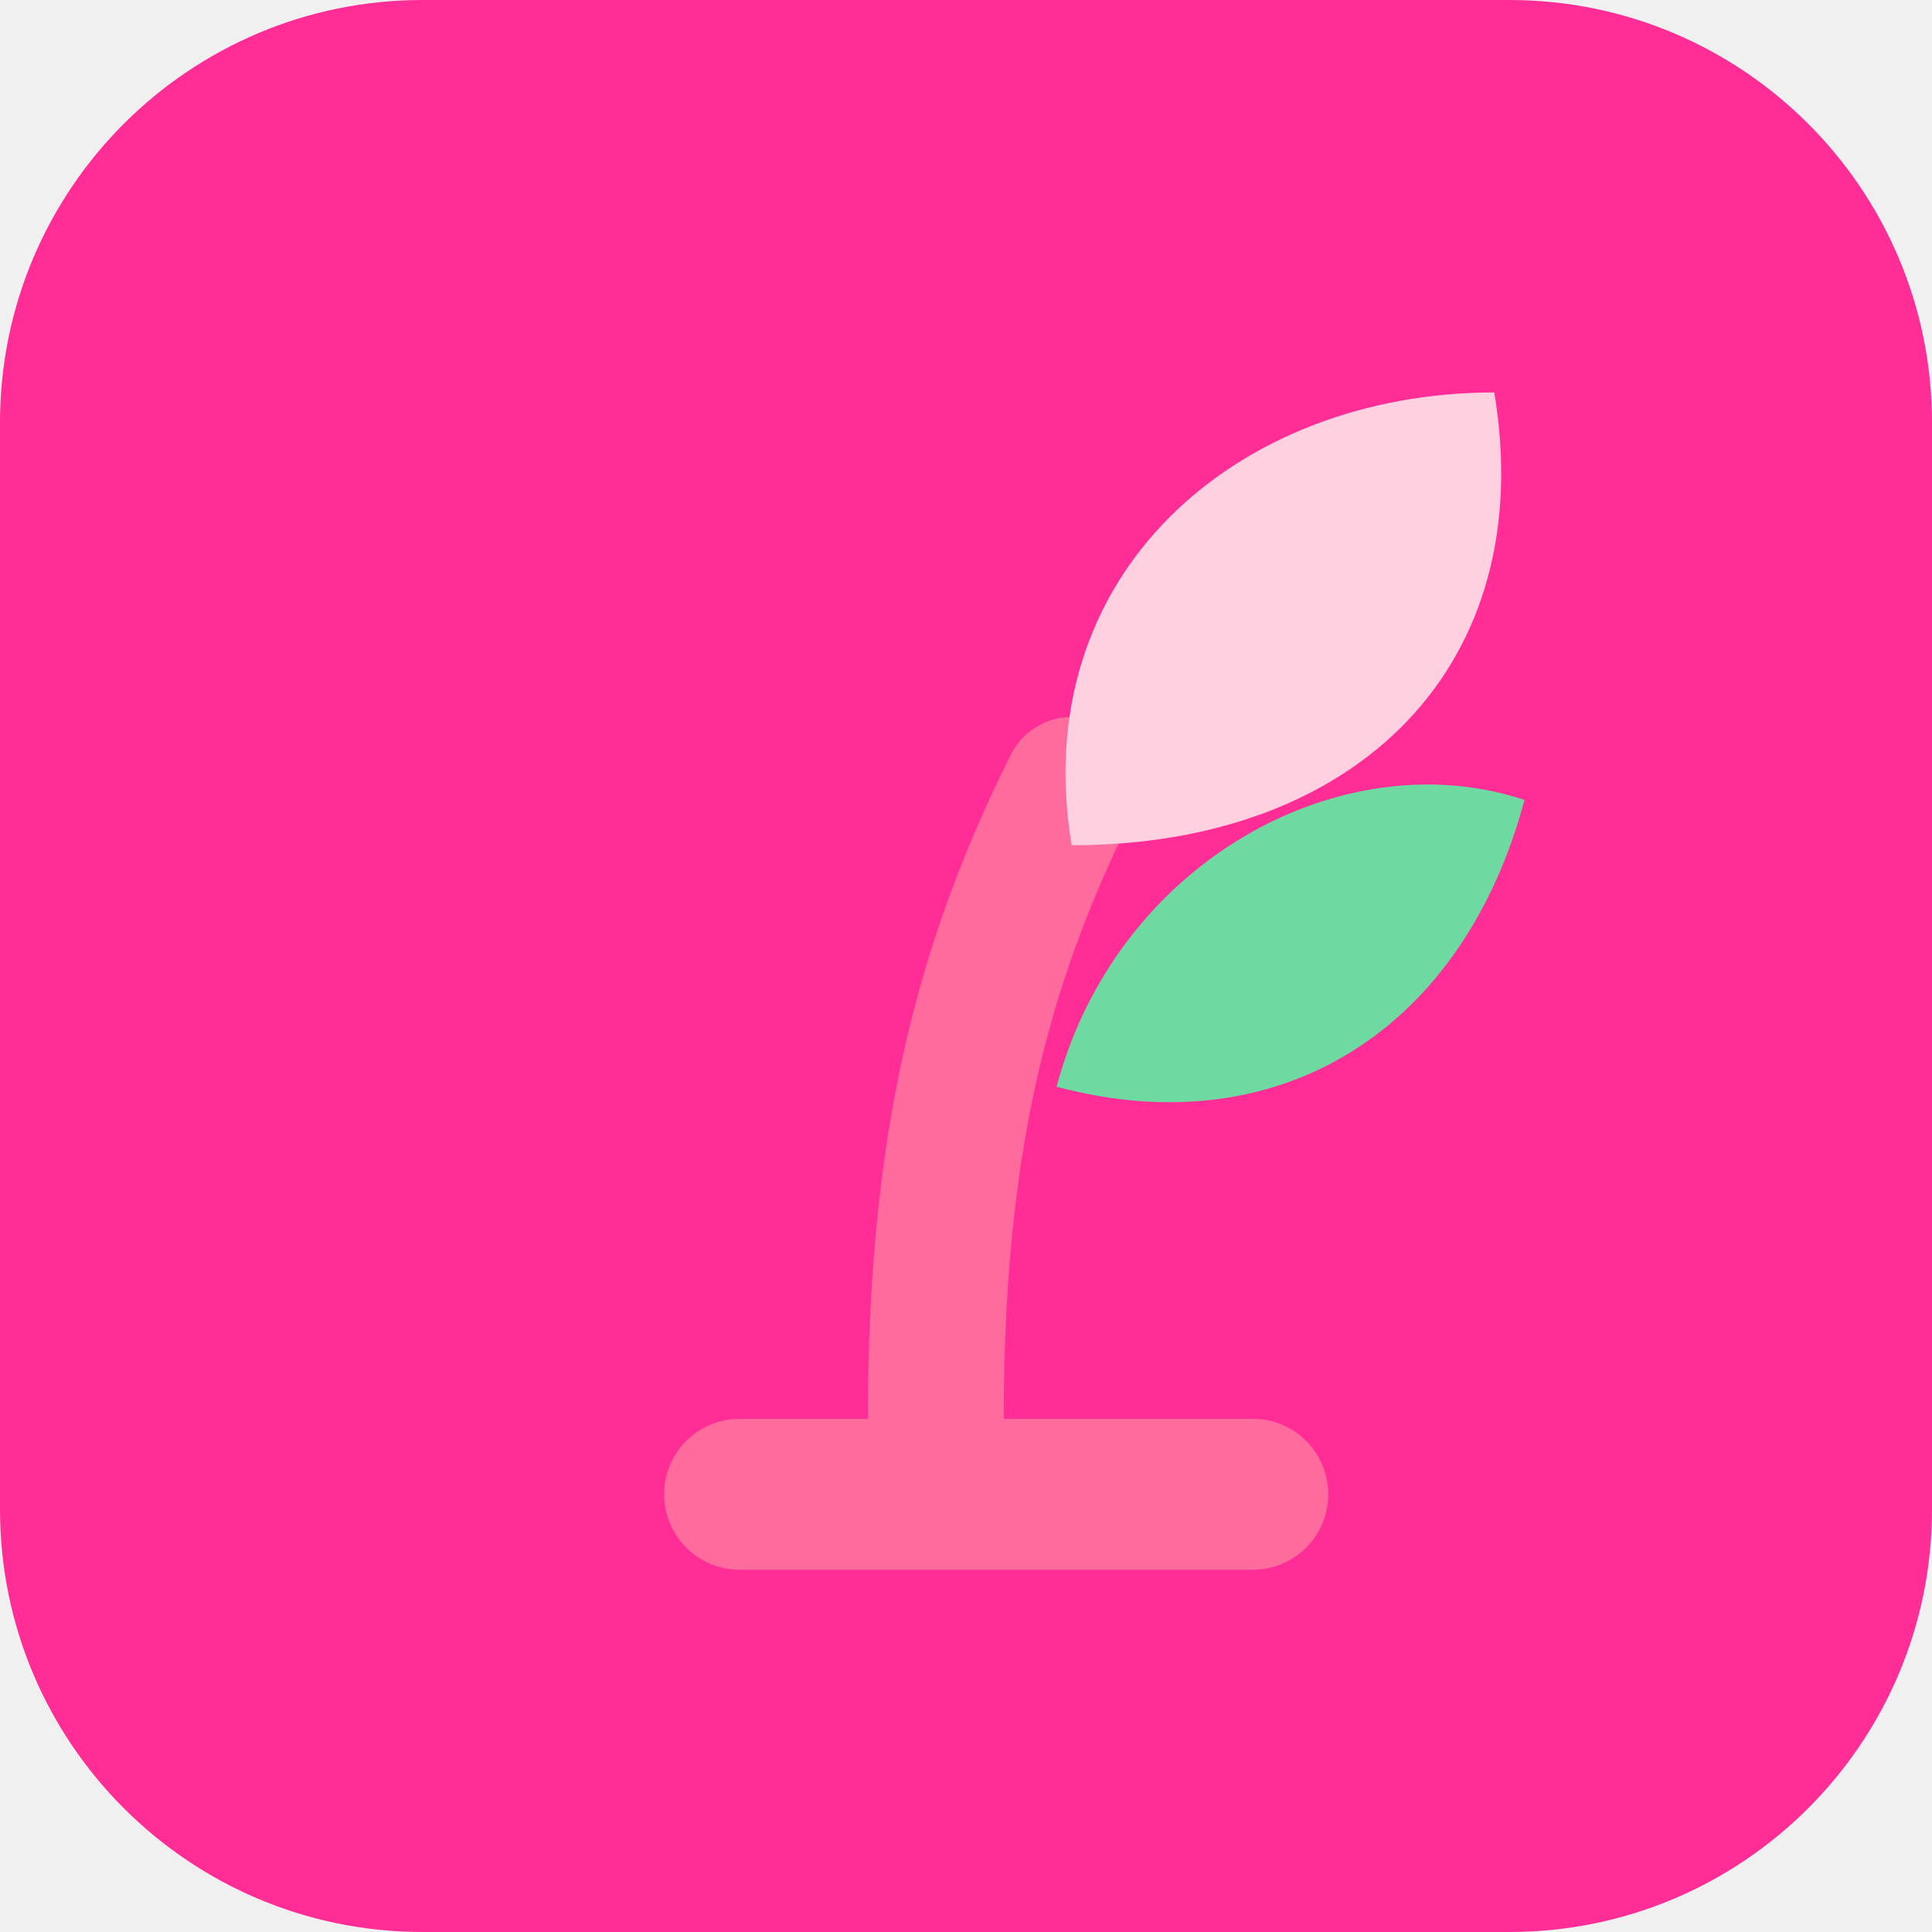
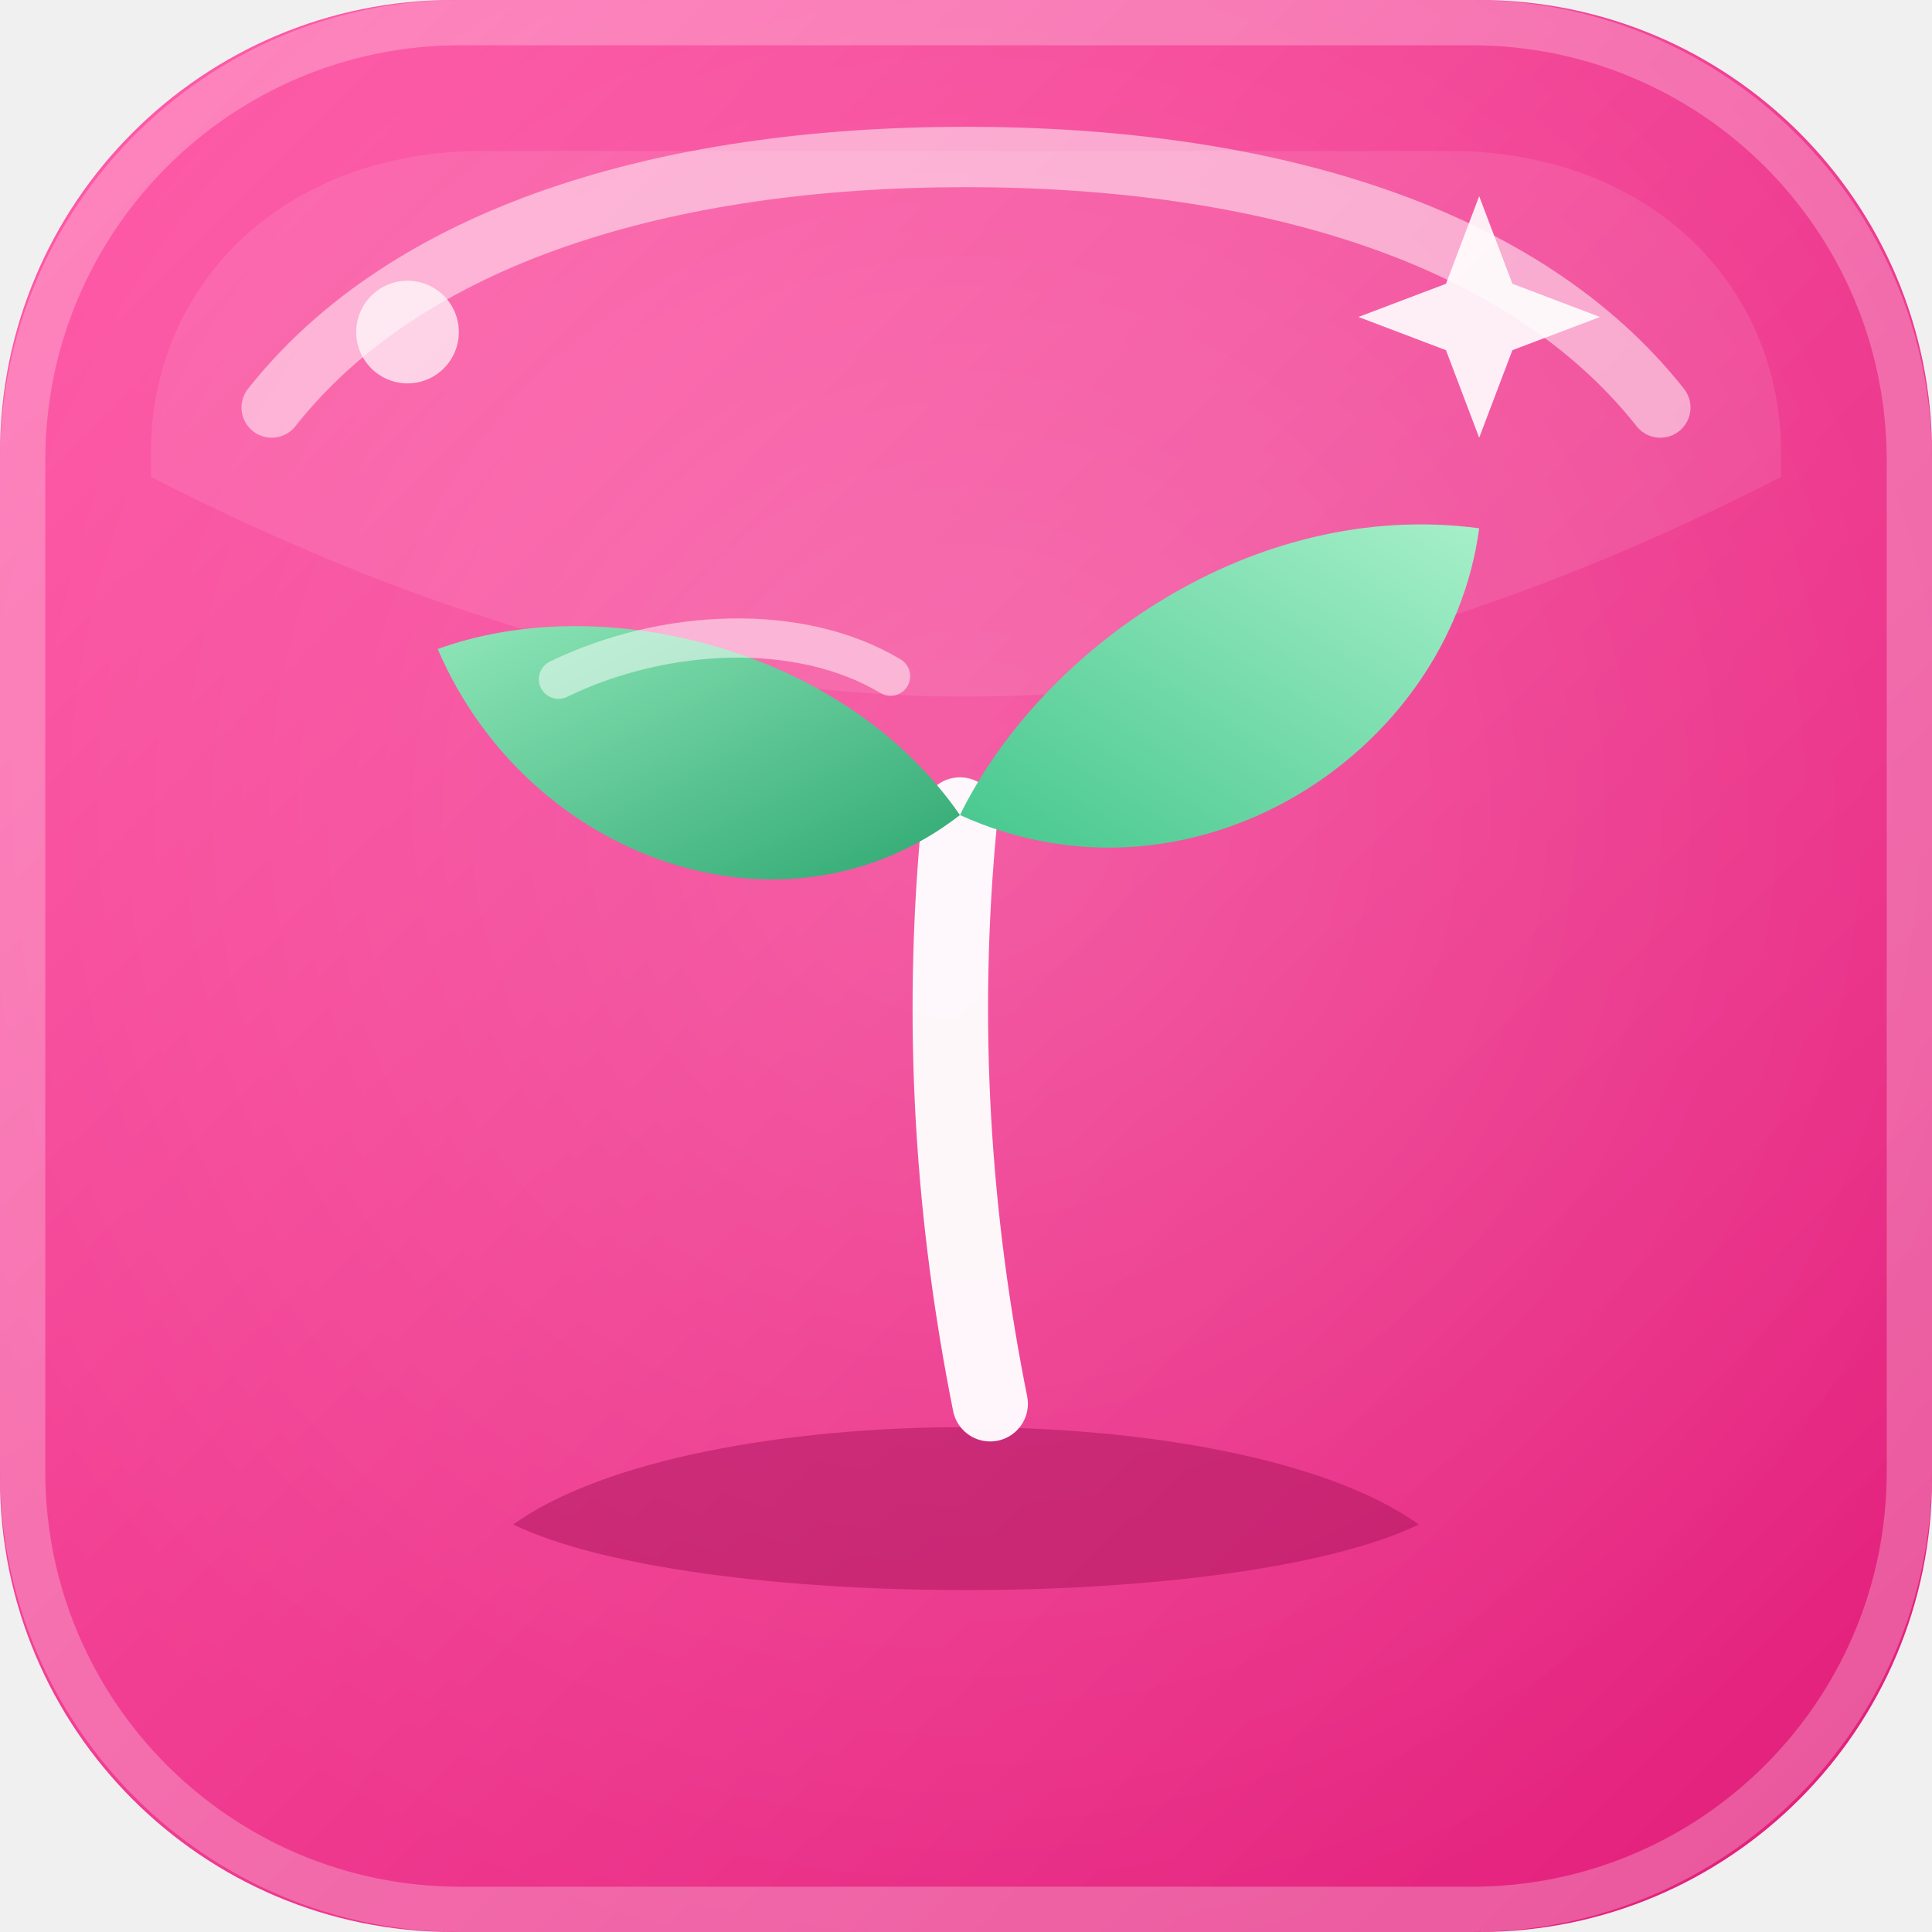
- <svg xmlns="http://www.w3.org/2000/svg" viewBox="0 0 64 64" fill="none">
-   <rect width="64" height="64" rx="14" fill="#FF2D95" />
-   <rect x="22" y="47" width="22" height="5" rx="2.5" fill="#FF6B9D" />
-   <path d="M31 47c0-9 1.5-15 4.5-21" stroke="#FF6B9D" stroke-width="4.5" stroke-linecap="round" />
-   <path d="M35.5 28c-1.5-9 5.5-15 14-15 1.5 9-4.5 15-14 15z" fill="#FFD0E0" />
-   <path d="M35 36c2-7.5 9.5-11.5 15.5-9.5-2 7.5-8 11.5-15.5 9.5z" fill="#6ED9A0" />
+ <svg xmlns="http://www.w3.org/2000/svg" viewBox="0 0 64 64">
+   <defs>
+     <linearGradient id="tile" x1="0" y1="0" x2="1" y2="1">
+       <stop offset="0" stop-color="#FF5BA8" />
+       <stop offset="1" stop-color="#E11D7A" />
+     </linearGradient>
+     <linearGradient id="leafL" x1="0" y1="0" x2="1" y2="1">
+       <stop offset="0" stop-color="#8FE6B8" />
+       <stop offset="1" stop-color="#2FA872" />
+     </linearGradient>
+     <linearGradient id="leafR" x1="1" y1="0" x2="0" y2="1">
+       <stop offset="0" stop-color="#A6EFC9" />
+       <stop offset="1" stop-color="#46C78E" />
+     </linearGradient>
+     <radialGradient id="glow" cx="0.5" cy="0.42" r="0.6">
+       <stop offset="0" stop-color="#FFFFFF" stop-opacity="0.16" />
+       <stop offset="1" stop-color="#FFFFFF" stop-opacity="0" />
+     </radialGradient>
+   </defs>
+   <rect width="64" height="64" rx="15" fill="url(#tile)" />
+   <rect width="64" height="64" rx="15" fill="url(#glow)" />
+   <path d="M5 15 C 5 9.4 9.4 5 16 5 H 48 C 54.6 5 59 9.4 59 15 V 15.8 C 40 25.5 24 25.5 5 15.8 Z" fill="#FFFFFF" opacity="0.09" />
+   <path d="M9 13.5 C 13.5 7.8 22 5.2 32 5.2 C 42 5.2 50.5 7.8 55 13.5" fill="none" stroke="#FFFFFF" stroke-width="2" stroke-linecap="round" opacity="0.5" />
+   <path d="M17 50.5 C 23 46.2 41 46.2 47 50.5 C 41 53.4 23 53.4 17 50.5 Z" fill="#A8125A" opacity="0.5" />
+   <path d="M32.8 46.5 C 31.6 40.5 31.1 34 31.8 27" fill="none" stroke="#FFFFFF" stroke-width="2.5" stroke-linecap="round" opacity="0.95" />
+   <path d="M31.8 27 C 28 21.5 20 19.5 14.5 21.5 C 17.5 28.5 26 31.5 31.8 27 Z" fill="url(#leafL)" />
+   <path d="M31.8 27 C 34.5 21.5 41.5 16.5 49 17.5 C 48 25 39.5 30.5 31.8 27 Z" fill="url(#leafR)" />
+   <path d="M18.5 22.5 C 22 20.8 26.5 20.6 29.5 22.4" fill="none" stroke="#FFFFFF" stroke-width="1.3" stroke-linecap="round" opacity="0.5" />
+   <path d="M49 6.5 L50.1 9.4 L53 10.5 L50.1 11.6 L49 14.5 L47.9 11.6 L45 10.5 L47.9 9.4 Z" fill="#FFFFFF" opacity="0.9" />
+   <circle cx="13.5" cy="11" r="1.7" fill="#FFFFFF" opacity="0.7" />
+   <rect x="0.75" y="0.75" width="62.5" height="62.5" rx="14.5" fill="none" stroke="#FFFFFF" stroke-width="1.5" opacity="0.25" />
</svg>
